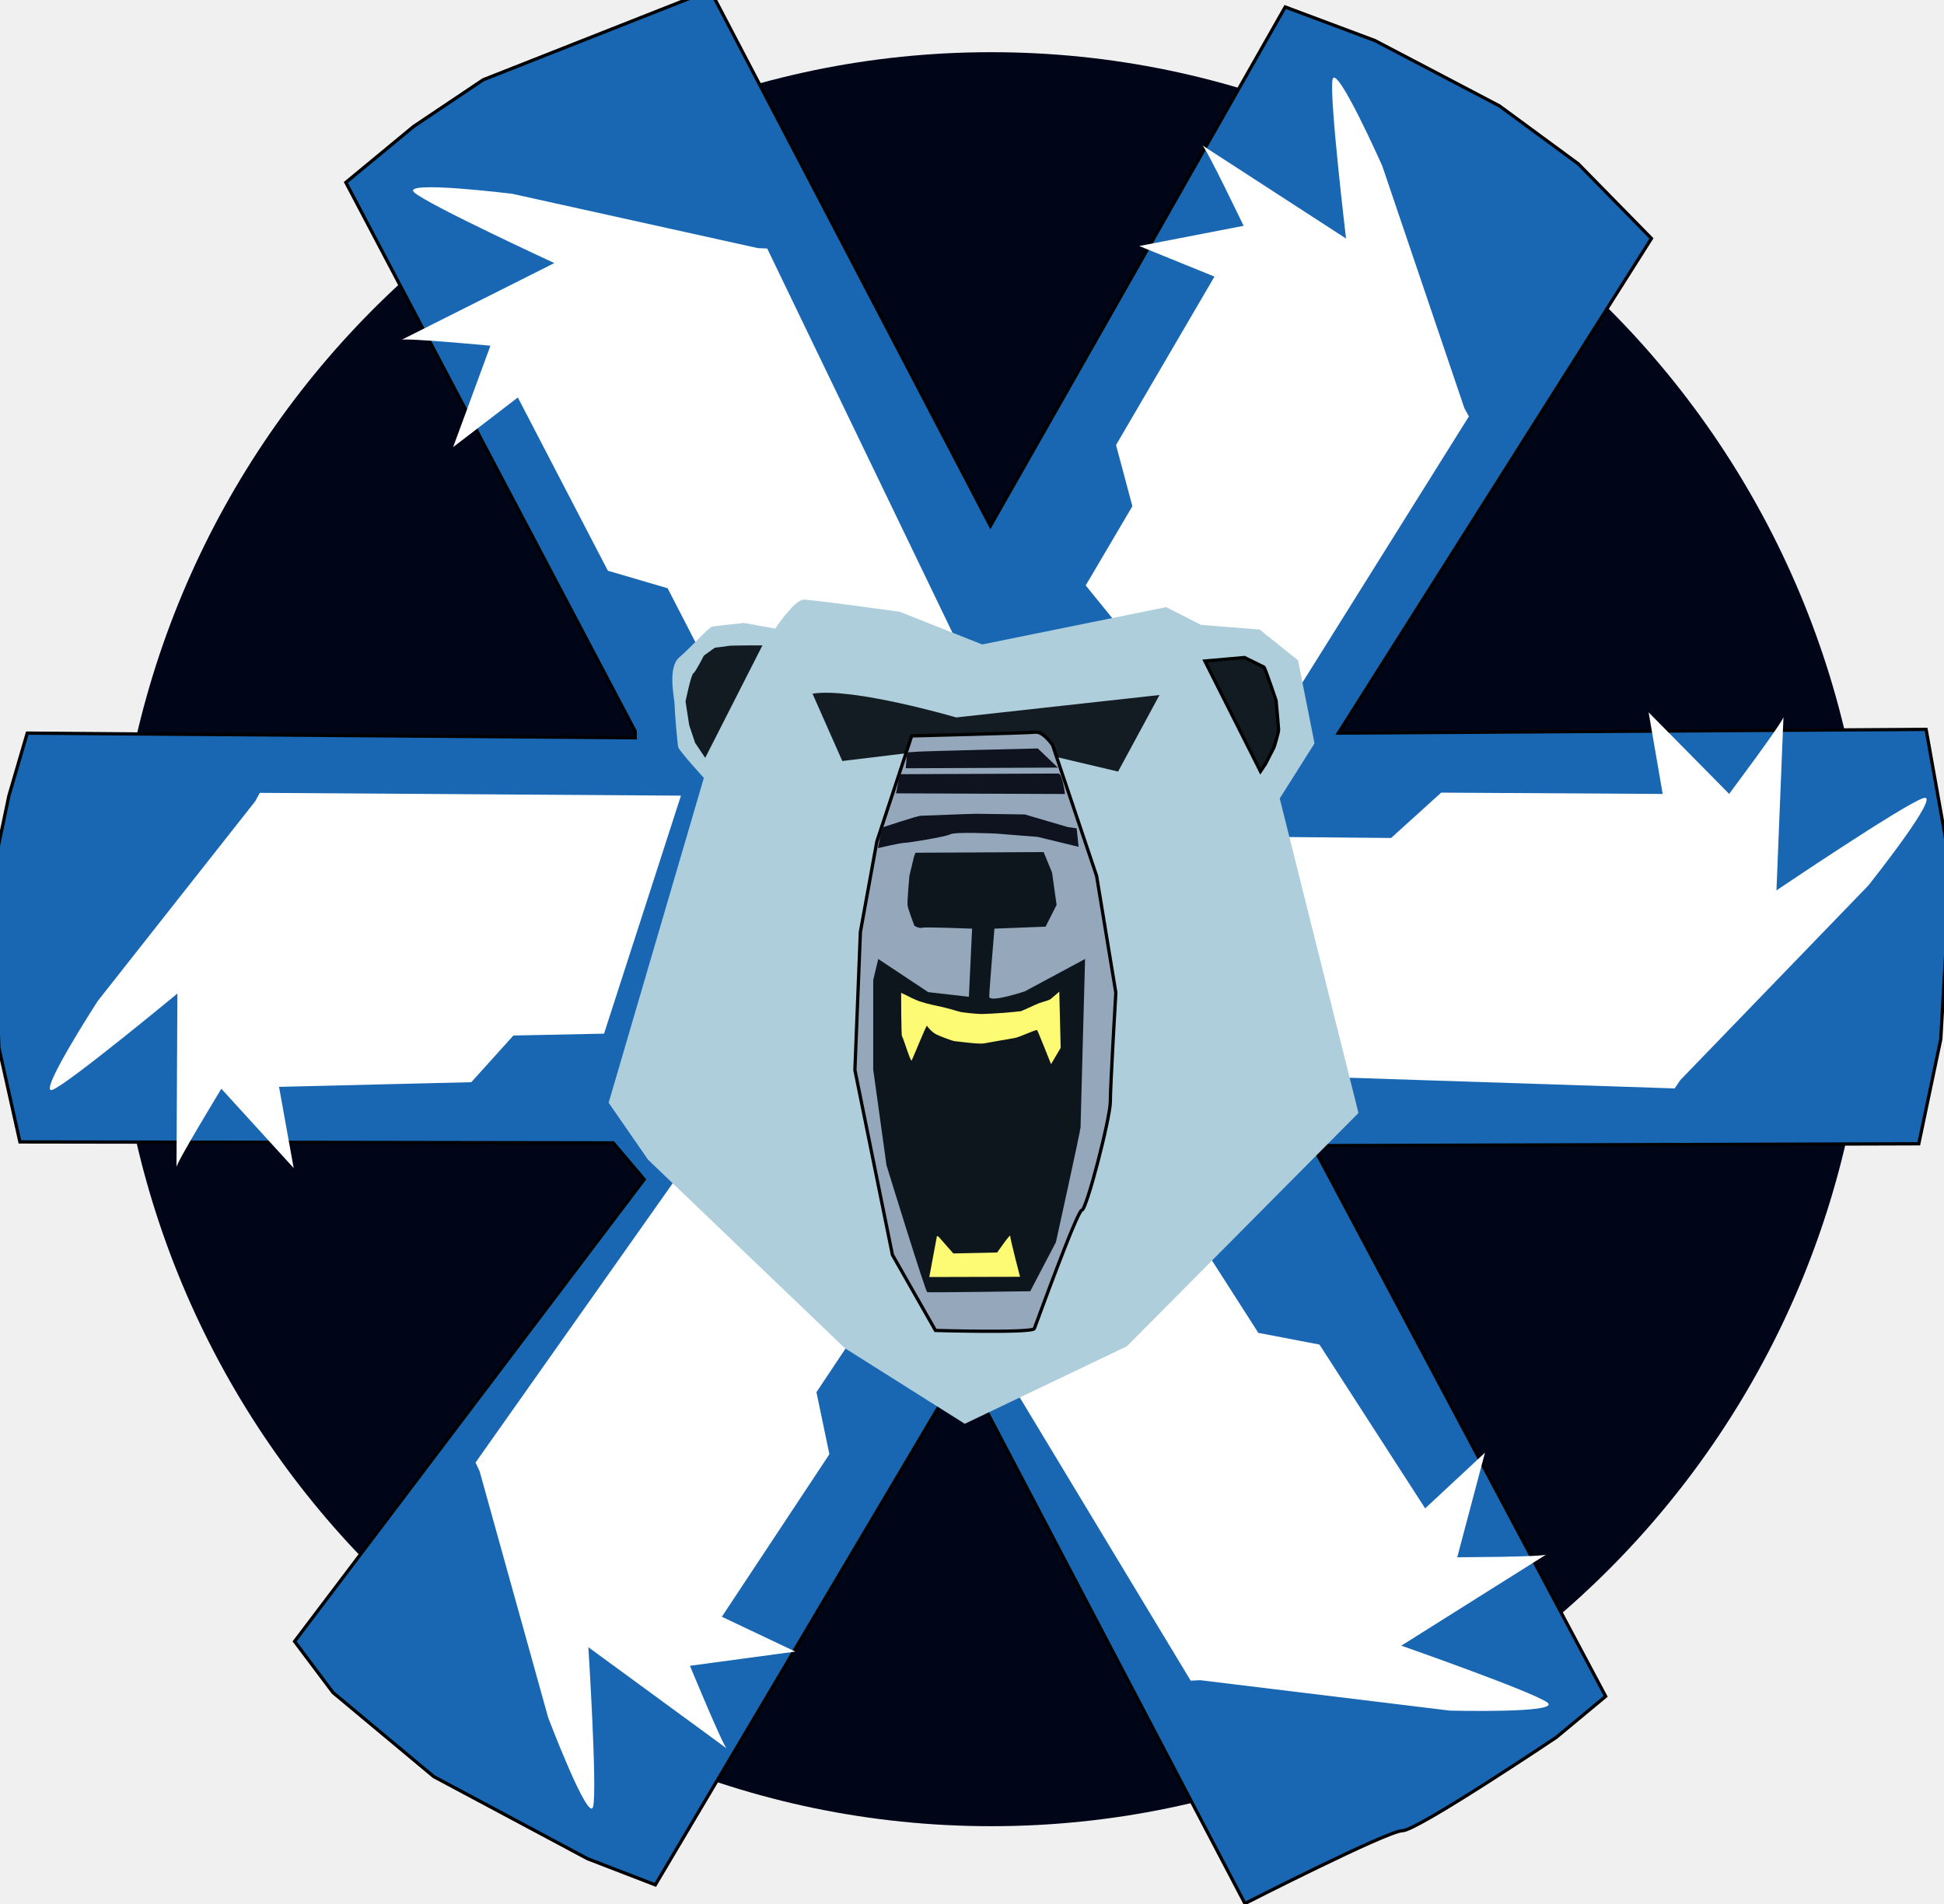
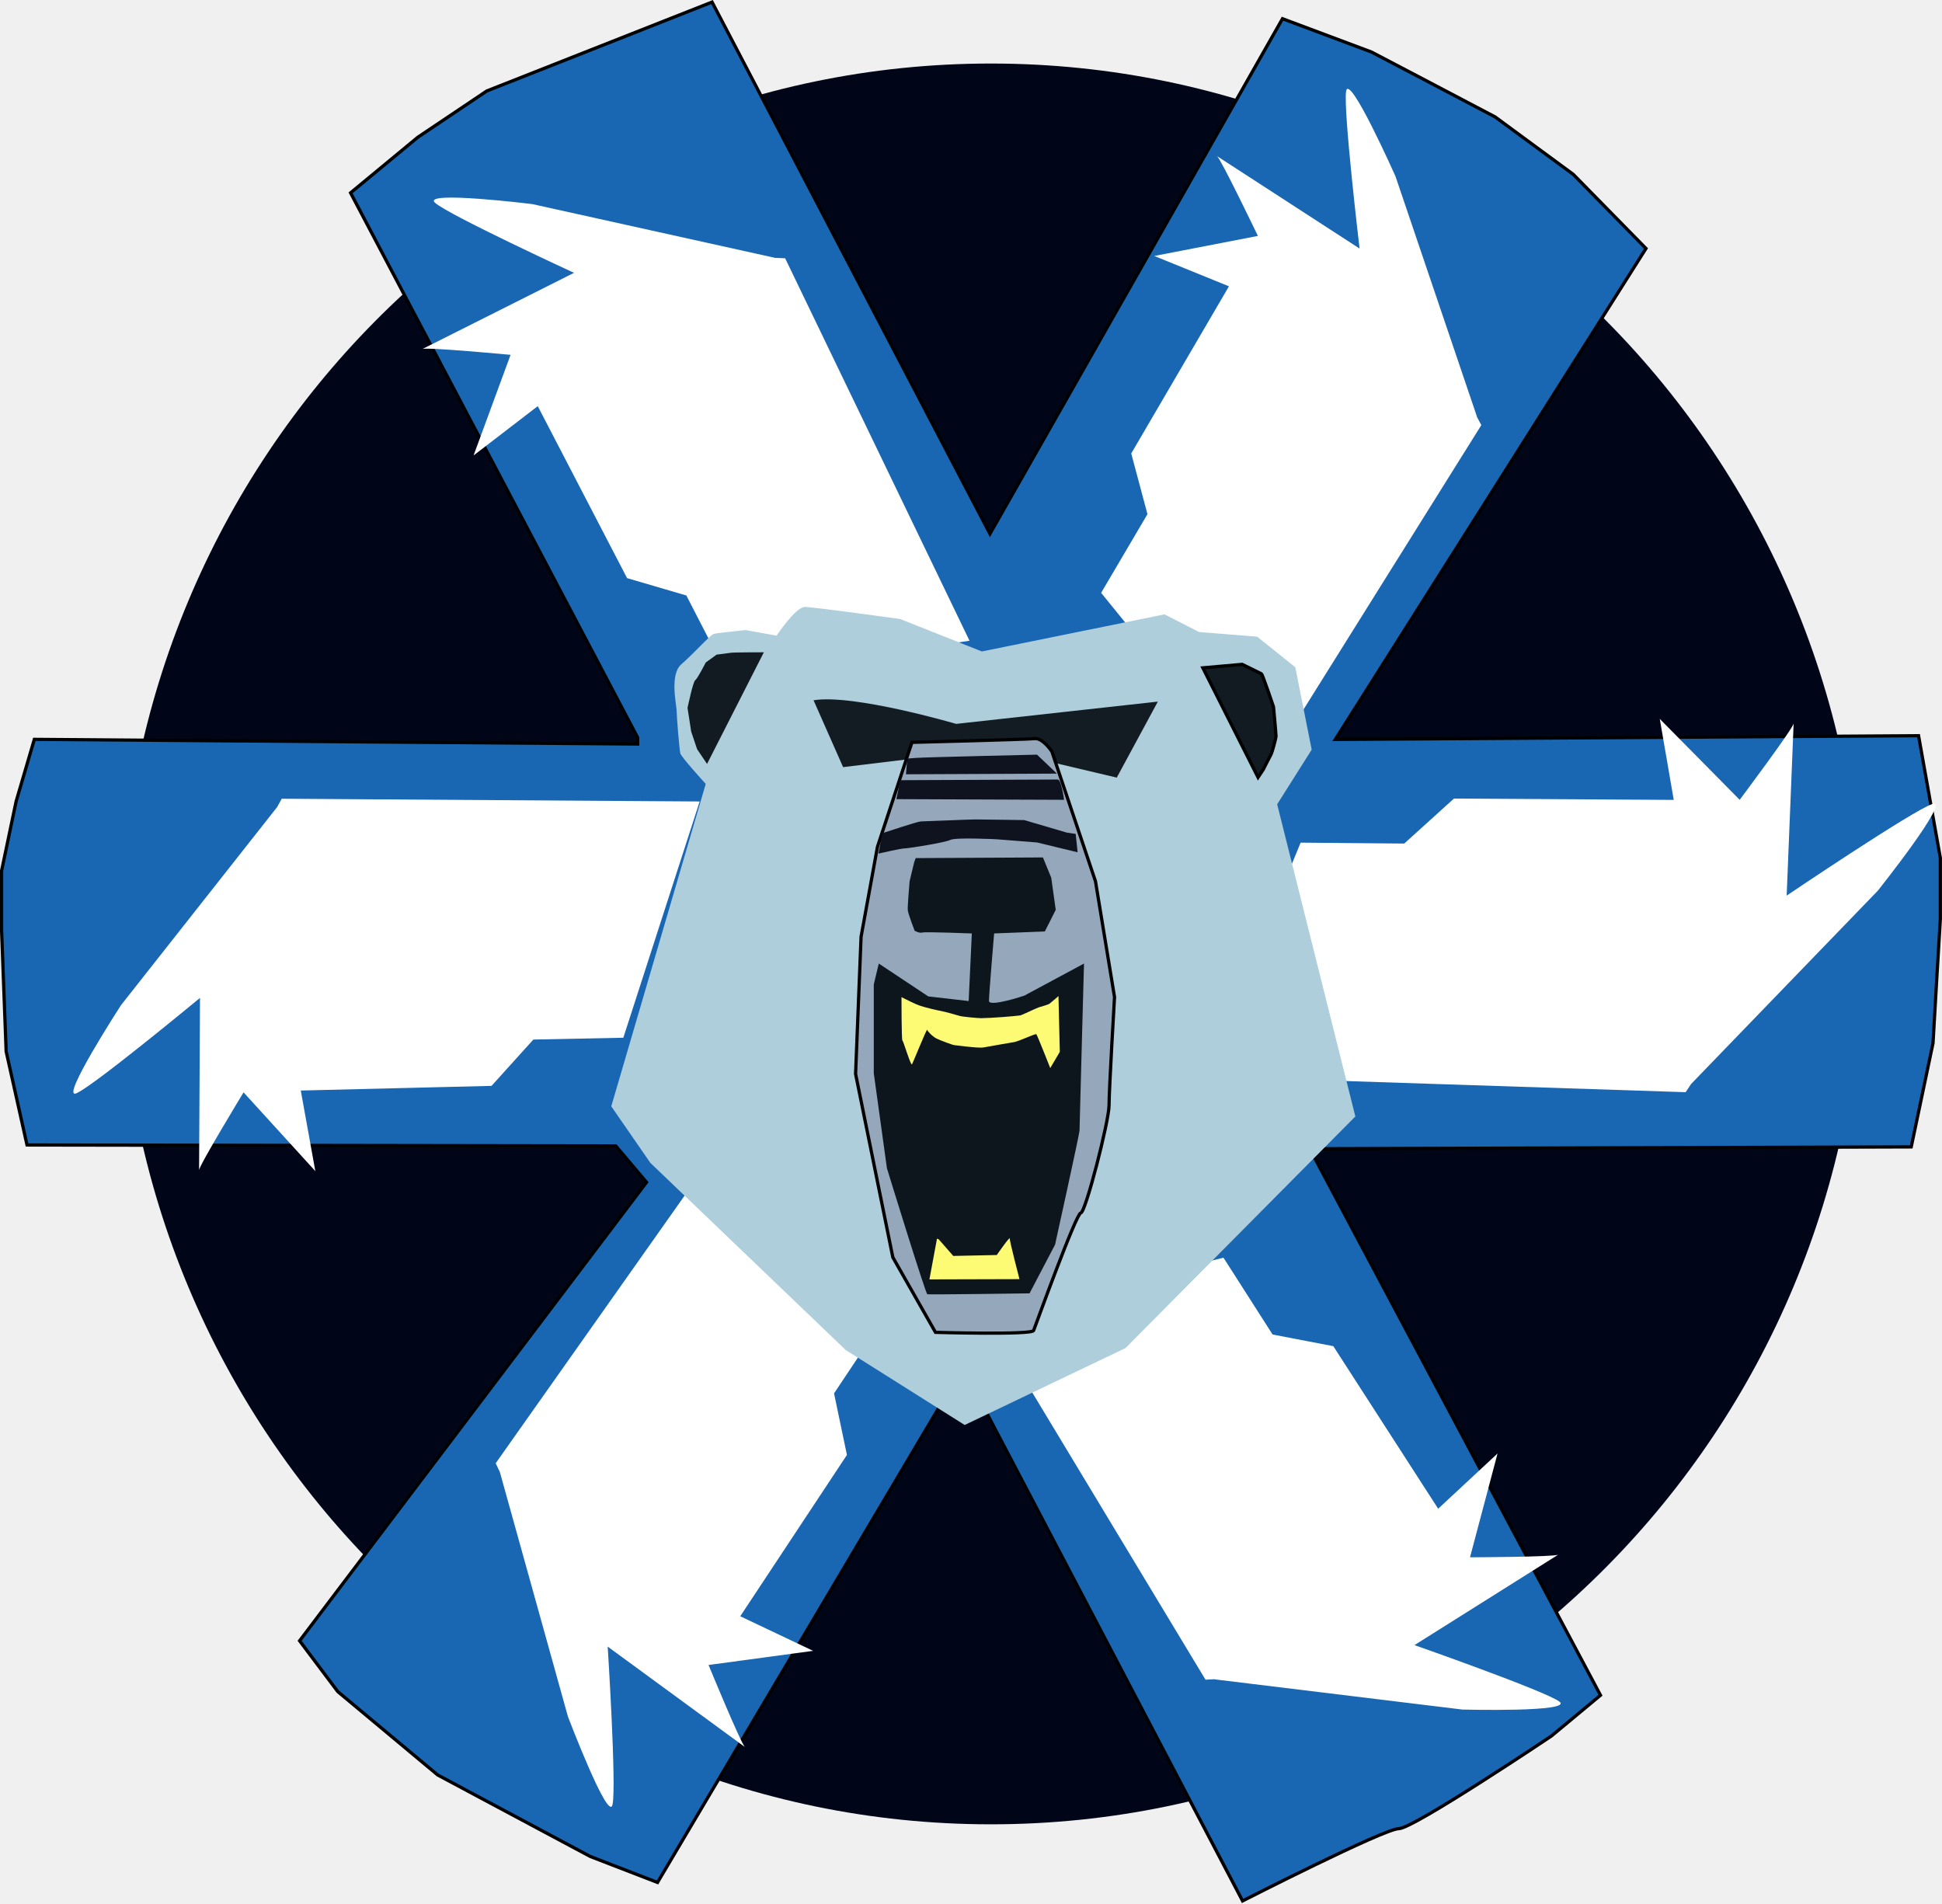
- <svg xmlns="http://www.w3.org/2000/svg" id="svg4444" width="231.98" height="227.16" viewBox="0 0 231.98 227.16" version="1.1" xml:space="preserve">
-   <defs id="defs4">
-     <style id="style2">
-       .cls-1 {
+ <svg xmlns="http://www.w3.org/2000/svg" id="svg4444" width="233.54" height="228.87" viewBox="0 0 233.54 228.87">
+   <defs>
+     <style>
+       .cls-1, .cls-2, .cls-3 {
+         stroke: #000;
+         stroke-width: .39px;
+       }
+ 
+       .cls-1, .cls-4 {
+         fill: #131b22;
+       }
+ 
+       .cls-2 {
+         fill: #94a7bb;
+       }
+ 
+       .cls-5 {
+         fill: #0f121f;
+       }
+ 
+       .cls-5, .cls-6, .cls-7, .cls-8, .cls-4, .cls-9, .cls-10, .cls-11 {
        stroke-width: 0px;
+       }
+ 
+       .cls-6 {
+         fill: #fdfa74;
+       }
+ 
+       .cls-7 {
+         fill: #141c23;
+       }
+ 
+       .cls-8 {
+         fill: #fff;
+       }
+ 
+       .cls-9 {
+         fill: #aecedc;
+       }
+ 
+       .cls-10 {
+         fill: #0d151d;
+       }
+ 
+       .cls-11 {
+         fill: #000618;
+       }
+ 
+       .cls-3 {
+         fill: #1967b3;
      }
    </style>
  </defs>
-   <g id="layer11" style="display:inline">
-     <ellipse style="fill:#000618;fill-opacity:1;stroke:none;stroke-width:0.397;stroke-linejoin:bevel;stroke-dashoffset:28.247" id="path59450" cx="118.28" cy="112.095" rx="104.756" ry="105.866" />
+   <g id="layer11">
+     <ellipse id="path59450" class="cls-11" cx="119.16" cy="113.51" rx="104.76" ry="105.87" />
  </g>
-   <g id="layer12" style="display:inline">
-     <path style="display:inline;fill:#1967b3;fill-opacity:1;stroke:#000000;stroke-width:0.39px;stroke-linecap:butt;stroke-linejoin:miter;stroke-opacity:1" d="M 75.796,88.056 3.252,87.499 1.067,94.963 -0.681,103.318 v 7.129 l 0.546,14.593 2.513,11.251 70.796,0.111 3.698,4.365 -41.717,55.139 4.587,6.109 12.018,10.026 18.355,9.803 8.085,3.119 36.709,-61.937 33.65,64.164 c 0,0 17.043,-8.689 18.792,-8.689 1.748,0 18.355,-11.14 18.355,-11.14 l 5.9,-4.901 -34.961,-65.724 72.325,-0.223 2.622,-12.476 0.437,-7.575 0.437,-7.352 v -7.352 l -2.622,-14.704 -70.14,0.446 37.365,-59.04 -8.74,-8.912 -9.396,-6.907 -7.211,-3.787 -7.648,-4.01 L 153.366,0.833 118.186,62.769 84.755,-1.172 57.66,9.522 49.357,15.092 41.272,21.775 75.796,87.277 Z" id="path63802" />
+   <g id="layer12">
+     <path id="path63802" class="cls-3" d="m76.67,89.47l-72.54-.56-2.19,7.46-1.75,8.35v7.13l.55,14.59,2.51,11.25,70.8.11,3.7,4.37-41.72,55.14,4.59,6.11,12.02,10.03,18.35,9.8,8.08,3.12,36.71-61.94,33.65,64.16s17.04-8.69,18.79-8.69,18.35-11.14,18.35-11.14l5.9-4.9-34.96-65.72,72.33-.22,2.62-12.48.44-7.57.44-7.35v-7.35l-2.62-14.7-70.14.45,37.36-59.04-8.74-8.91-9.4-6.91-7.21-3.79-7.65-4.01-10.71-4.01-35.18,61.94L85.63.25l-27.09,10.69-8.3,5.57-8.08,6.68,34.52,65.5v.78Z" />
  </g>
-   <g id="layer13" style="display:inline">
-     <path style="fill:#ffffff;stroke:none;stroke-width:0.39px;stroke-linecap:butt;stroke-linejoin:miter;stroke-opacity:1" d="M 30.456,95.631 11.665,119.47 c 0,0 -7.429,11.474 -5.353,10.583 2.076,-0.891 14.858,-11.474 14.858,-11.474 0,0 -0.109,21.277 -0.109,20.72 0,-0.557 5.353,-9.357 5.353,-9.357 l 8.631,9.469 -1.748,-9.692 22.943,-0.557 5.026,-5.57 10.816,-0.223 9.177,-28.406 -50.256,-0.334 z" id="path66573" />
-     <path style="fill:#ffffff;stroke:none;stroke-width:0.39px;stroke-linecap:butt;stroke-linejoin:miter;stroke-opacity:1" d="M 90.431,29.613 61.117,23.128 c 0,0 -13.387,-1.648 -11.677,-0.153 1.71,1.495 16.708,8.424 16.708,8.424 0,0 -18.716,9.41 -18.227,9.161 0.489,-0.249 10.602,0.701 10.602,0.701 l -4.45,12.104 7.721,-5.926 10.743,20.678 7.133,2.094 5.03,9.766 L 113.724,75.652 91.555,29.664 Z" id="path66573-2" />
-     <path style="fill:#ffffff;stroke:none;stroke-width:0.39px;stroke-linecap:butt;stroke-linejoin:miter;stroke-opacity:1" d="m 174.739,48.698 -9.796,-28.907 c 0,0 -5.574,-12.519 -5.939,-10.253 -0.365,2.266 1.621,18.932 1.621,18.932 0,0 -17.61,-11.416 -17.147,-11.12 0.463,0.296 4.922,9.601 4.922,9.601 l -12.455,2.413 8.978,3.648 -11.746,20.103 1.951,7.302 -5.57,9.456 18.705,23.038 27.02,-43.208 z" id="path66573-1" />
-     <path style="fill:#ffffff;stroke:none;stroke-width:0.419px;stroke-linecap:butt;stroke-linejoin:miter;stroke-opacity:1" d="m 200.506,128.919 22.454,-23.244 c 0,0 8.948,-11.238 6.527,-10.411 -2.42,0.826 -17.5,11.007 -17.5,11.007 0,0 0.858,-21.263 0.839,-20.707 -0.019,0.557 -6.485,9.187 -6.485,9.187 l -9.61,-9.733 1.679,9.741 -26.431,-0.156 -5.977,5.411 -12.459,-0.113 -11.543,28.108 57.844,1.896 z" id="path66573-1-7" />
-     <path style="fill:#ffffff;stroke:none;stroke-width:0.39px;stroke-linecap:butt;stroke-linejoin:miter;stroke-opacity:1" d="m 57.232,175.594 8.188,29.423 c 0,0 4.876,12.818 5.365,10.577 0.489,-2.242 -0.576,-18.995 -0.576,-18.995 0,0 16.953,12.406 16.508,12.084 -0.445,-0.322 -4.385,-9.867 -4.385,-9.867 l 12.569,-1.696 -8.763,-4.156 12.835,-19.399 -1.546,-7.403 6.082,-9.122 -17.406,-24.073 -29.357,41.592 z" id="path66573-20" />
-     <path style="fill:#ffffff;stroke:none;stroke-width:0.39px;stroke-linecap:butt;stroke-linejoin:miter;stroke-opacity:1" d="m 143.21,200.534 29.784,3.63 c 0,0 13.48,0.35 11.639,-0.973 -1.841,-1.324 -17.414,-6.776 -17.414,-6.776 0,0 17.759,-11.172 17.296,-10.877 -0.463,0.295 -10.62,0.325 -10.62,0.325 l 3.307,-12.479 -7.137,6.644 -12.612,-19.549 -7.295,-1.398 -5.913,-9.237 -28.493,7.104 26.334,43.646 z" id="path66573-20-4" />
+   <g id="layer13">
+     <path id="path66573" class="cls-8" d="m33.33,97.05l-18.79,23.84s-7.43,11.47-5.35,10.58c2.08-.89,14.86-11.47,14.86-11.47,0,0-.11,21.28-.11,20.72s5.35-9.36,5.35-9.36l8.63,9.47-1.75-9.69,22.94-.56,5.03-5.57,10.82-.22,9.18-28.41-50.26-.33-.55,1Z" />
+     <path id="path66573-2" class="cls-8" d="m93.31,31.03l-29.31-6.49s-13.39-1.65-11.68-.15c1.71,1.5,16.71,8.42,16.71,8.42,0,0-18.72,9.41-18.23,9.16.49-.25,10.6.7,10.6.7l-4.45,12.1,7.72-5.93,10.74,20.68,7.13,2.09,5.03,9.77,29.02-4.33-22.17-45.99-1.12-.05Z" />
+     <path id="path66573-1" class="cls-8" d="m177.62,50.12l-9.8-28.91s-5.57-12.52-5.94-10.25c-.36,2.27,1.62,18.93,1.62,18.93,0,0-17.61-11.42-17.15-11.12.46.3,4.92,9.6,4.92,9.6l-12.46,2.41,8.98,3.65-11.75,20.1,1.95,7.3-5.57,9.46,18.7,23.04,27.02-43.21-.54-1.01Z" />
+     <path id="path66573-1-7" class="cls-8" d="m203.38,130.34l22.45-23.24s8.95-11.24,6.53-10.41c-2.42.83-17.5,11.01-17.5,11.01,0,0,.86-21.26.84-20.71-.02.56-6.49,9.19-6.49,9.19l-9.61-9.73,1.68,9.74-26.43-.16-5.98,5.41-12.46-.11-11.54,28.11,57.84,1.9.66-.99Z" />
+     <path id="path66573-20" class="cls-8" d="m60.11,177.01l8.19,29.42s4.88,12.82,5.36,10.58c.49-2.24-.58-19-.58-19,0,0,16.95,12.41,16.51,12.08-.45-.32-4.38-9.87-4.38-9.87l12.57-1.7-8.76-4.16,12.83-19.4-1.55-7.4,6.08-9.12-17.41-24.07-29.36,41.59.49,1.03Z" />
+     <path id="path66573-20-4" class="cls-8" d="m146.09,201.95l29.78,3.63s13.48.35,11.64-.97c-1.84-1.32-17.41-6.78-17.41-6.78,0,0,17.76-11.17,17.3-10.88-.46.29-10.62.32-10.62.32l3.31-12.48-7.14,6.64-12.61-19.55-7.3-1.4-5.91-9.24-28.49,7.1,26.33,43.65,1.12-.06Z" />
  </g>
-   <g id="layer14" style="display:inline">
-     <path style="fill:#aecedc;fill-opacity:1;stroke-width:0.39" d="m 92.512,75.023 c 0,0 2.294,-3.453 3.387,-3.453 1.093,0 11.472,1.448 11.472,1.448 l 9.833,3.899 21.96,-4.456 4.152,2.117 6.992,0.557 4.589,3.676 1.967,9.914 -4.152,6.572 9.396,37.541 -27.641,27.849 -19.338,9.246 -14.312,-9.023 -23.489,-22.502 -4.698,-6.795 11.362,-38.766 c 0,0 -2.95,-3.231 -3.059,-3.676 -0.109,-0.446 -0.437,-4.456 -0.437,-5.124 0,-0.668 -0.874,-4.344 0.546,-5.57 1.42,-1.225 3.496,-3.565 3.933,-3.676 0.437,-0.111 3.824,-0.446 3.824,-0.446 z" id="path69583" />
+   <g id="layer14">
+     <path id="path69583" class="cls-9" d="m93.39,76.44s2.29-3.45,3.39-3.45,11.47,1.45,11.47,1.45l9.83,3.9,21.96-4.46,4.15,2.12,6.99.56,4.59,3.68,1.97,9.91-4.15,6.57,9.4,37.54-27.64,27.85-19.34,9.25-14.31-9.02-23.49-22.5-4.7-6.8,11.36-38.77s-2.95-3.23-3.06-3.68c-.11-.45-.44-4.46-.44-5.12s-.87-4.34.55-5.57,3.5-3.56,3.93-3.68c.44-.11,3.82-.45,3.82-.45l3.71.67Z" />
  </g>
-   <g id="layer15" style="display:inline">
-     <path style="fill:#141c23;fill-opacity:1;stroke:none;stroke-width:0.39px;stroke-linecap:butt;stroke-linejoin:miter;stroke-opacity:1" d="m 96.958,82.793 c 4.79,-0.788 17.15,2.836 17.15,2.836 l 24.258,-2.678 -4.944,9.137 -14.678,-3.466 -18.232,2.206 z" id="path74082" />
-     <path style="fill:#131b22;fill-opacity:1;stroke:none;stroke-width:0.39px;stroke-linecap:butt;stroke-linejoin:miter;stroke-opacity:1" d="m 84.154,90.451 -1.202,-1.782 -0.71,-2.117 -0.437,-2.841 c 0,0 0.656,-3.175 0.929,-3.342 0.273,-0.167 1.256,-2.117 1.256,-2.117 l 1.311,-0.947 c 0,0 1.42,-0.167 1.693,-0.223 0.273,-0.056 3.988,-0.056 3.988,-0.056 z" id="path79328" />
-     <path style="fill:#131b22;fill-opacity:1;stroke:#000000;stroke-width:0.39px;stroke-linecap:butt;stroke-linejoin:miter;stroke-opacity:1" d="m 143.779,78.894 6.637,13.173 0.628,-0.947 c 0,0 0.874,-1.727 0.956,-1.866 0.082,-0.139 0.574,-1.866 0.574,-2.144 0,-0.278 -0.3,-3.509 -0.3,-3.509 0,0 -1.311,-3.899 -1.448,-3.982 -0.137,-0.084 -2.322,-1.142 -2.322,-1.142 z" id="path82788" />
+   <g id="layer15">
+     <path id="path74082" class="cls-7" d="m97.83,84.21c4.79-.79,17.15,2.84,17.15,2.84l24.26-2.68-4.94,9.14-14.68-3.47-18.23,2.21-3.55-8.03Z" />
+     <path id="path79328" class="cls-4" d="m85.03,91.87l-1.2-1.78-.71-2.12-.44-2.84s.66-3.17.93-3.34,1.26-2.12,1.26-2.12l1.31-.95s1.42-.17,1.69-.22c.27-.06,3.99-.06,3.99-.06l-6.83,13.42Z" />
+     <path id="path82788" class="cls-1" d="m144.65,80.31l6.64,13.17.63-.95s.87-1.73.96-1.87c.08-.14.57-1.87.57-2.14s-.3-3.51-.3-3.51c0,0-1.31-3.9-1.45-3.98-.14-.08-2.32-1.14-2.32-1.14l-4.73.42Z" />
  </g>
-   <g id="layer16" style="display:inline">
-     <path style="fill:#94a7bb;fill-opacity:1;stroke:#000000;stroke-width:0.39px;stroke-linecap:butt;stroke-linejoin:miter;stroke-opacity:1" d="m 108.463,88.836 -3.824,11.585 -1.967,10.805 -0.656,16.487 4.479,22.057 5.135,9.023 c 0,0 11.581,0.334 11.799,-0.223 0.219,-0.557 5.135,-14.147 5.681,-14.147 0.546,0 3.387,-11.028 3.387,-12.922 0,-1.894 0.656,-13.033 0.656,-13.033 l -2.294,-13.925 -5.244,-15.596 c 0,0 -1.093,-1.671 -2.076,-1.56 -0.983,0.111 -14.749,0.446 -14.749,0.446 z" id="path91107" />
+   <g id="layer16">
+     <path id="path91107" class="cls-2" d="m109.34,90.25l-3.82,11.59-1.97,10.81-.66,16.49,4.48,22.06,5.13,9.02s11.58.33,11.8-.22c.22-.56,5.13-14.15,5.68-14.15s3.39-11.03,3.39-12.92.66-13.03.66-13.03l-2.29-13.92-5.24-15.6s-1.09-1.67-2.08-1.56c-.98.11-14.75.45-14.75.45l-.33,1Z" />
  </g>
  <g id="layer17">
-     <path style="display:inline;fill:#0d151d;fill-opacity:1;stroke:none;stroke-width:0.39px;stroke-linecap:butt;stroke-linejoin:miter;stroke-opacity:1" d="m 109.064,102.259 -0.546,2.284 c 0,0 -0.273,3.063 -0.218,3.509 0.055,0.446 0.819,2.451 0.819,2.451 0,0 0.546,0.334 0.929,0.223 0.382,-0.111 5.954,0.111 5.954,0.111 l -0.382,8.132 -4.862,-0.557 -5.954,-3.955 -0.601,2.506 v 10.694 l 1.584,11.418 c 0,0 4.643,15.094 4.862,15.15 0.219,0.056 12.291,-0.111 12.291,-0.111 l 3.067,-5.864 c 0,0 2.936,-13.312 2.936,-13.706 0,-0.394 0.541,-20.086 0.541,-20.086 l -7.185,3.86 c 0,0 -4.249,1.418 -4.249,0.63 0,-0.788 0.618,-8.113 0.618,-8.113 l 6.103,-0.236 1.313,-2.599 -0.541,-3.86 -1.004,-2.442 -15.296,0.079 z" id="path93456" />
-     <path style="fill:#0f121f;fill-opacity:1;stroke:none;stroke-width:0.39px;stroke-linecap:butt;stroke-linejoin:miter;stroke-opacity:1" d="m 109.319,89.725 c 0.85,-0.079 14.524,-0.394 14.524,-0.394 l 2.395,2.284 -18.155,0.079 0.155,-1.89 z" id="path98573" />
-     <path style="fill:#0f121f;fill-opacity:1;stroke:none;stroke-width:0.39px;stroke-linecap:butt;stroke-linejoin:miter;stroke-opacity:1" d="m 107.387,92.403 -0.464,2.284 20.163,0.079 c 0,0 -0.309,-2.442 -0.773,-2.442 -0.464,0 -18.927,0.079 -18.927,0.079 z" id="path98575" />
-     <path style="fill:#0f121f;fill-opacity:1;stroke:none;stroke-width:0.39px;stroke-linecap:butt;stroke-linejoin:miter;stroke-opacity:1" d="m 105.224,98.783 c 0,0 4.249,-1.418 4.635,-1.418 0.386,0 5.717,-0.236 6.567,-0.236 0.85,0 5.871,0.079 5.871,0.079 l 5.099,1.497 1.082,0.158 0.232,2.206 -4.867,-1.182 -4.944,-0.394 c 0,0 -4.867,-0.236 -5.485,0.079 -0.618,0.315 -5.021,1.024 -5.485,1.024 -0.464,0 -3.167,0.63 -3.167,0.63 z" id="path98577" />
+     <path id="path93456" class="cls-10" d="m109.94,103.68l-.55,2.28s-.27,3.06-.22,3.51c.05.45.82,2.45.82,2.45,0,0,.55.33.93.22.38-.11,5.95.11,5.95.11l-.38,8.13-4.86-.56-5.95-3.95-.6,2.51v10.69l1.58,11.42s4.64,15.09,4.86,15.15c.22.06,12.29-.11,12.29-.11l3.07-5.86s2.94-13.31,2.94-13.71.54-20.09.54-20.09l-7.18,3.86s-4.25,1.42-4.25.63.62-8.11.62-8.11l6.1-.24,1.31-2.6-.54-3.86-1-2.44-15.3.08-.18.48Z" />
+     <path id="path98573" class="cls-5" d="m110.19,91.14c.85-.08,14.52-.39,14.52-.39l2.39,2.28-18.15.08.15-1.89,1.08-.08Z" />
+     <path id="path98575" class="cls-5" d="m108.26,93.82l-.46,2.28,20.16.08s-.31-2.44-.77-2.44-18.93.08-18.93.08Z" />
+     <path id="path98577" class="cls-5" d="m106.1,100.2s4.25-1.42,4.64-1.42,5.72-.24,6.57-.24,5.87.08,5.87.08l5.1,1.5,1.08.16.23,2.21-4.87-1.18-4.94-.39s-4.87-.24-5.49.08-5.02,1.02-5.48,1.02-3.17.63-3.17.63l.46-2.44Z" />
  </g>
  <g id="layer18">
-     <path style="fill:#fdfa74;fill-opacity:1;stroke:none;stroke-width:0.39px;stroke-linecap:butt;stroke-linejoin:miter;stroke-opacity:1" d="m 107.534,118.495 c 0,0 0,5.18 0.109,5.208 0.109,0.028 1.011,3.091 1.147,2.868 0.137,-0.223 1.775,-4.317 1.83,-4.15 0.055,0.167 0.628,0.808 1.147,1.058 0.519,0.251 1.967,0.78 2.103,0.78 0.137,0 2.868,0.39 3.523,0.278 0.656,-0.111 3.086,-0.557 3.66,-0.641 0.574,-0.084 2.595,-1.058 2.704,-0.947 0.109,0.111 1.666,4.066 1.666,4.066 l 1.147,-1.949 -0.164,-6.712 c 0,0 -0.819,0.724 -1.038,0.891 -0.219,0.167 -0.874,0.306 -1.338,0.473 -0.464,0.167 -2.049,0.947 -2.24,0.975 -0.191,0.028 -1.366,0.139 -2.048,0.195 -0.683,0.056 -2.24,0.139 -2.622,0.139 -0.382,0 -2.294,-0.167 -2.622,-0.278 -0.328,-0.111 -1.748,-0.501 -2.185,-0.585 -0.437,-0.084 -1.693,-0.362 -2.458,-0.613 -0.765,-0.251 -1.748,-0.78 -1.748,-0.78 z" id="path102175" />
-     <path style="fill:#fdfa74;fill-opacity:1;stroke:none;stroke-width:0.39px;stroke-linecap:butt;stroke-linejoin:miter;stroke-opacity:1" d="m 112,147.598 1.762,2.005 5.23,-0.111 c 0,0 1.584,-2.284 1.557,-1.991 -0.027,0.292 1.174,4.888 1.174,4.888 l -10.83,0.028 0.915,-4.901 z" id="path102177" />
+     <path id="path102175" class="cls-6" d="m108.41,119.91s0,5.18.11,5.21c.11.03,1.01,3.09,1.15,2.87.14-.22,1.78-4.32,1.83-4.15.05.17.63.81,1.15,1.06.52.25,1.97.78,2.1.78s2.87.39,3.52.28c.66-.11,3.09-.56,3.66-.64.57-.08,2.59-1.06,2.7-.95.11.11,1.67,4.07,1.67,4.07l1.15-1.95-.16-6.71s-.82.72-1.04.89c-.22.17-.87.31-1.34.47-.46.17-2.05.95-2.24.97-.19.03-1.37.14-2.05.19-.68.06-2.24.14-2.62.14s-2.29-.17-2.62-.28c-.33-.11-1.75-.5-2.19-.58-.44-.08-1.69-.36-2.46-.61-.76-.25-1.75-.78-1.75-.78l-.57-.28Z" />
+     <path id="path102177" class="cls-6" d="m112.88,149.02l1.76,2.01,5.23-.11s1.58-2.28,1.56-1.99c-.03.29,1.17,4.89,1.17,4.89l-10.83.03.91-4.9.19.08Z" />
  </g>
</svg>
